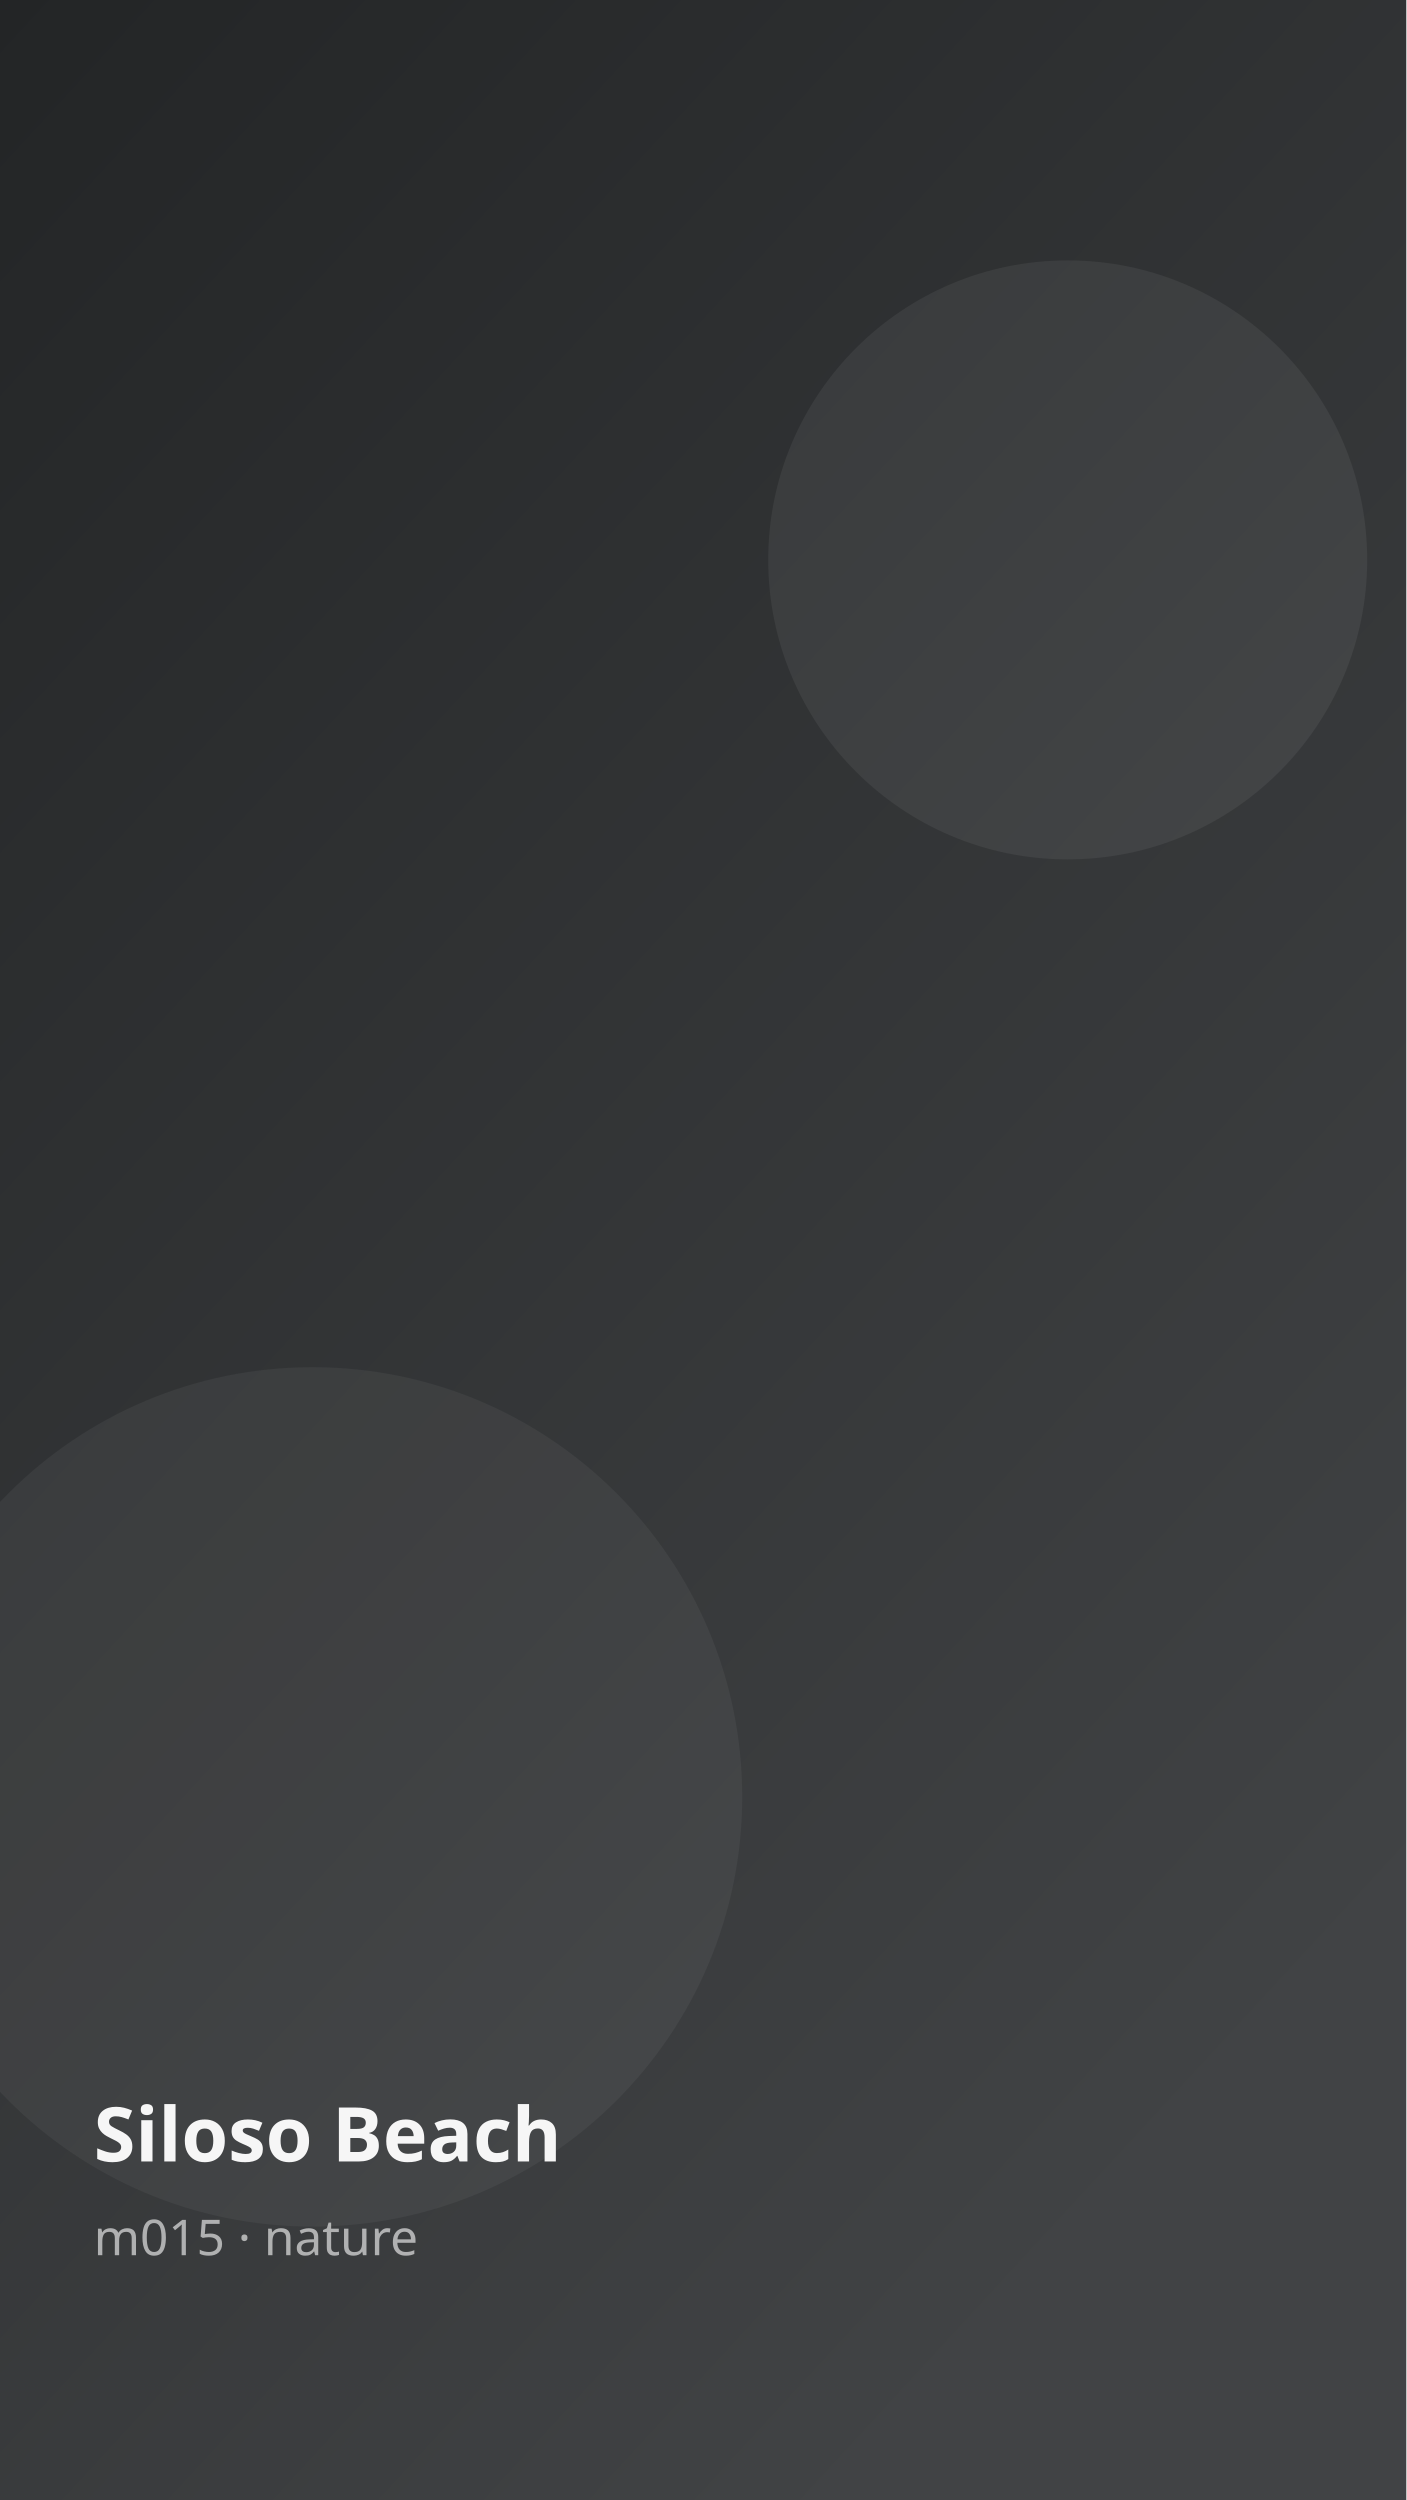
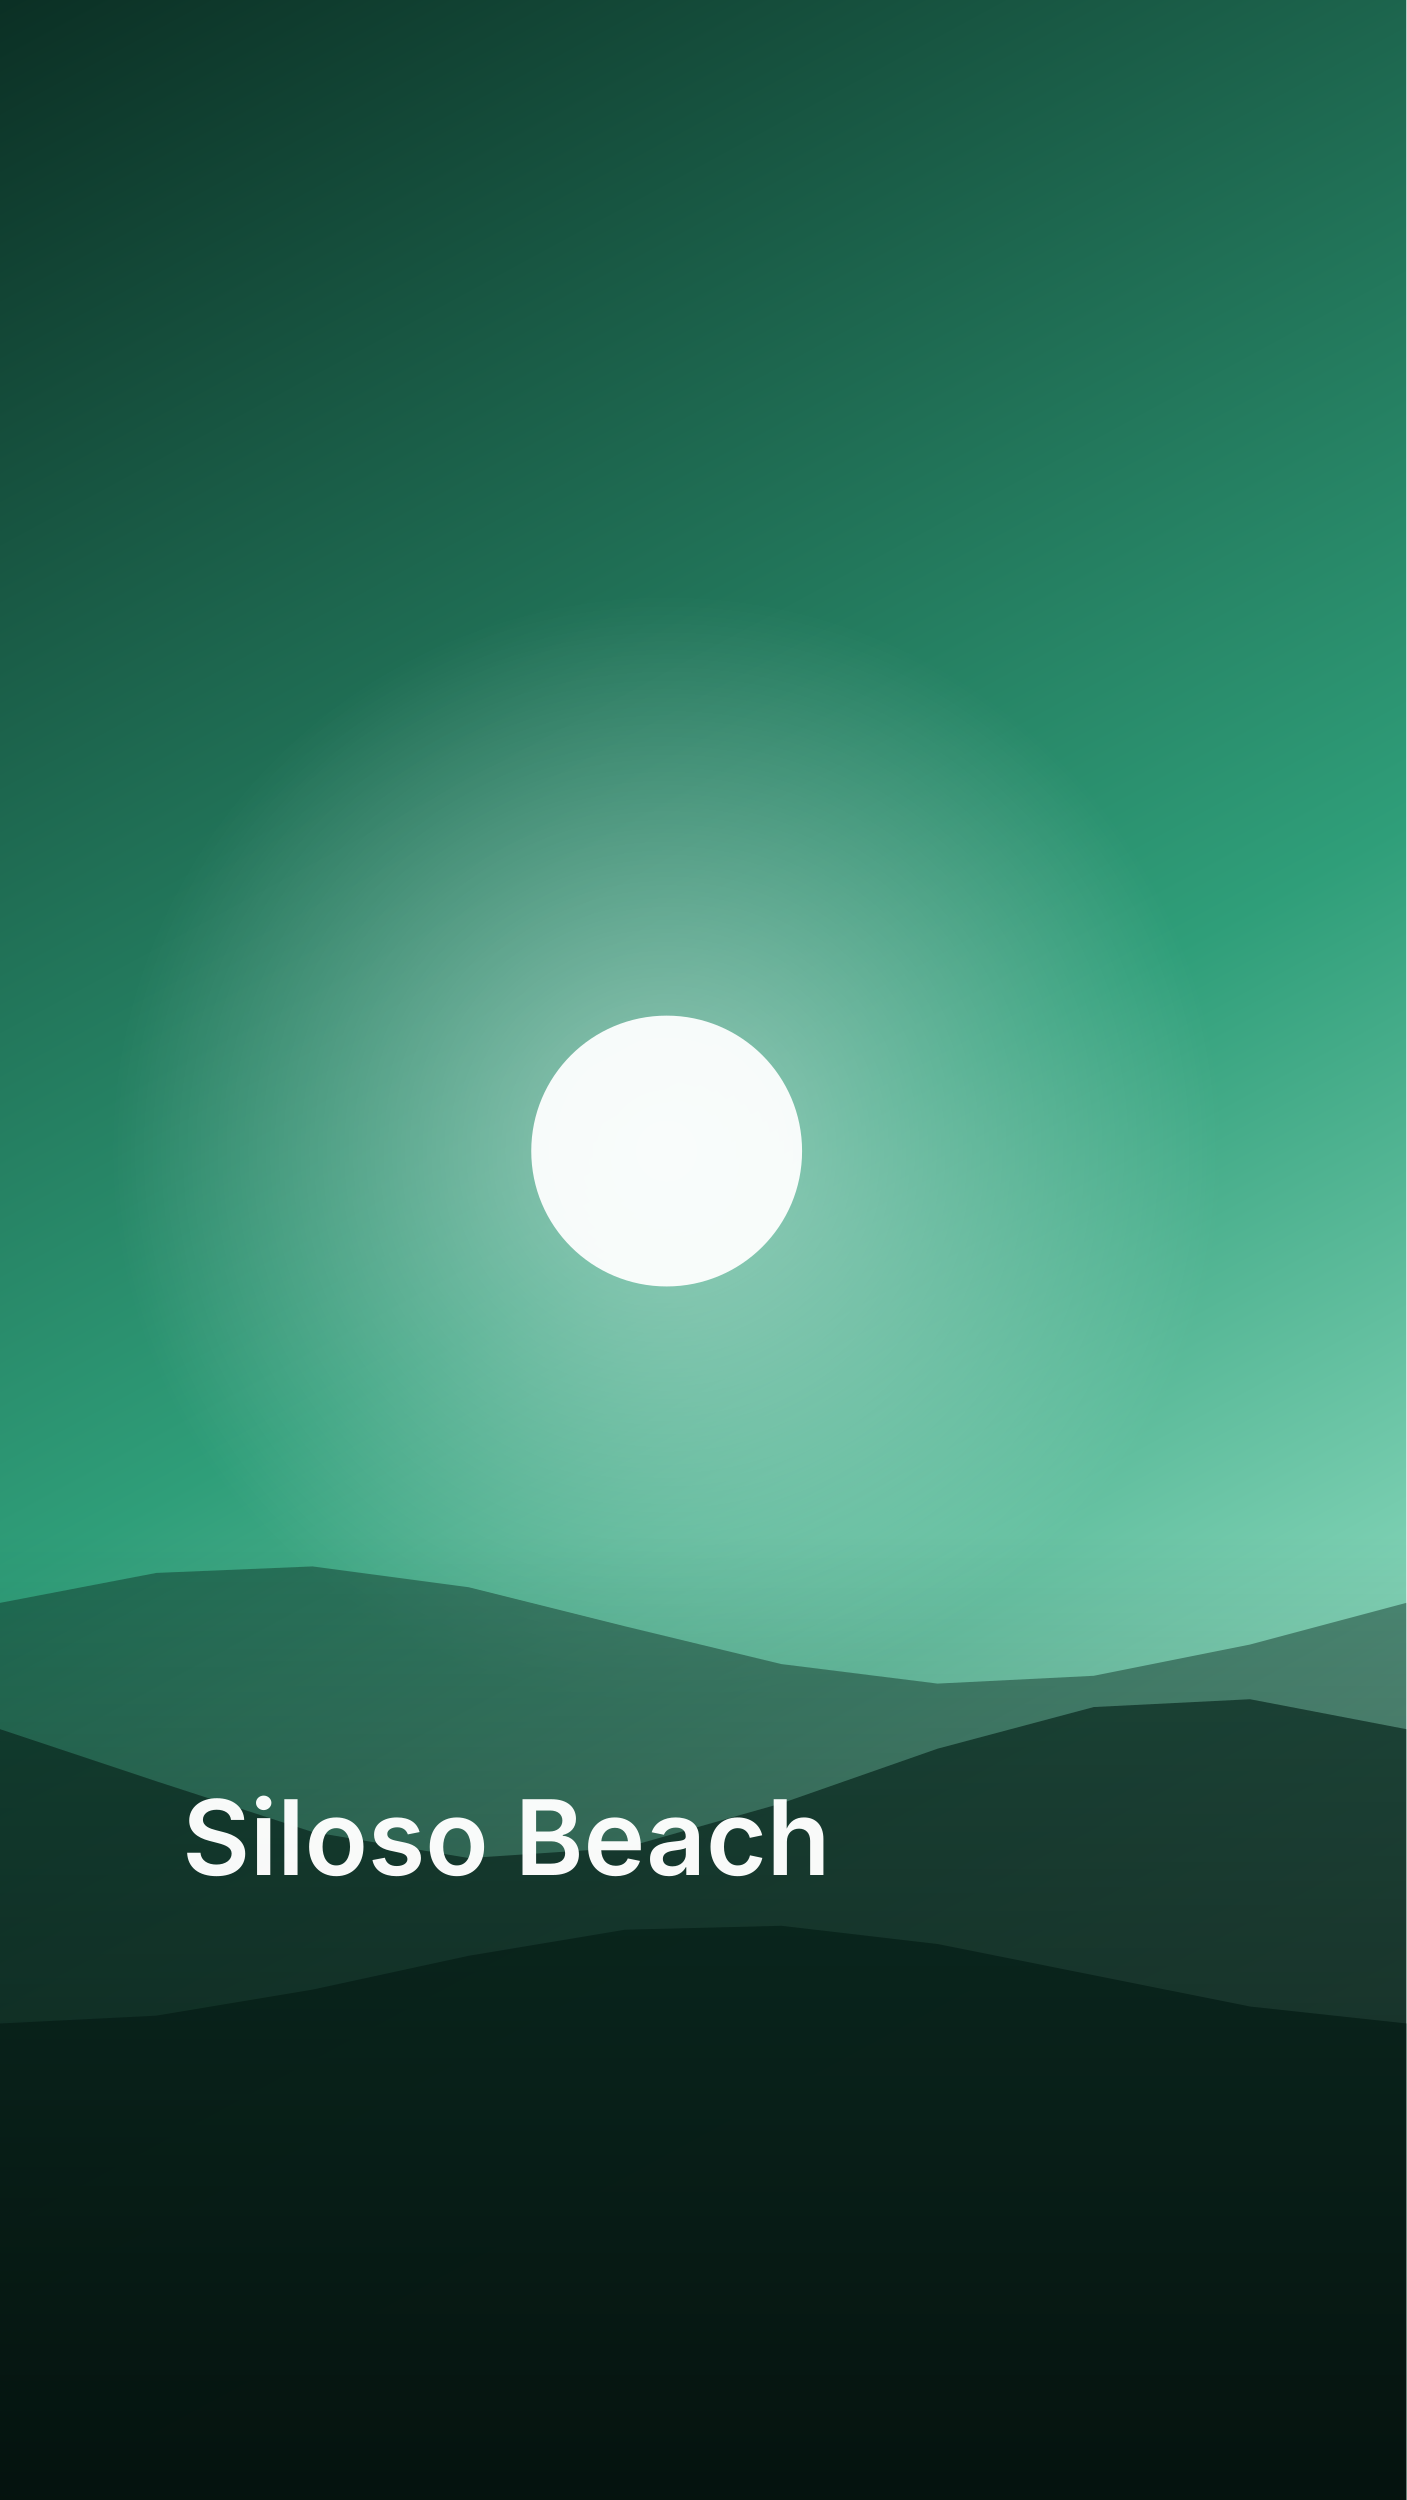
<svg xmlns="http://www.w3.org/2000/svg" width="1080" height="1920" viewBox="0 0 1080 1920">
  <defs>
-     <linearGradient id="g" x1="0" y1="0" x2="0.6" y2="1">
-       <stop offset="0%" stop-color="#232526" />
-       <stop offset="100%" stop-color="#414345" />
+     <linearGradient id="sky" x1="0" y1="0" x2="0.3" y2="1">
+       <stop offset="0%" stop-color="#0b2f24" />
+       <stop offset="58%" stop-color="#2f9e79" />
+       <stop offset="100%" stop-color="#a8ecd3" />
+     </linearGradient>
+     <radialGradient id="glow">
+       <stop offset="0%" stop-color="#fff" stop-opacity="0.5" />
+       <stop offset="100%" stop-color="#fff" stop-opacity="0" />
+     </radialGradient>
+     <linearGradient id="scrim" x1="0" y1="0" x2="0" y2="1">
+       <stop offset="0%" stop-color="#000" stop-opacity="0" />
+       <stop offset="100%" stop-color="#000" stop-opacity="0.62" />
    </linearGradient>
  </defs>
-   <rect width="1080" height="1920" fill="url(#g)" />
-   <circle cx="820" cy="430" r="230" fill="#fff" opacity="0.06" />
-   <circle cx="240" cy="1380" r="330" fill="#fff" opacity="0.05" />
-   <text x="72" y="1660" fill="#fff" opacity="0.95" font-family="system-ui,sans-serif" font-size="58" font-weight="600">Siloso Beach</text>
-   <text x="72" y="1732" fill="#fff" opacity="0.6" font-family="system-ui,sans-serif" font-size="38">m015 · nature</text>
+   <rect width="1080" height="1920" fill="url(#sky)" />
+   <circle cx="512" cy="884" r="430" fill="url(#glow)" />
+   <circle cx="512" cy="884" r="104" fill="#fff" opacity="0.94" />
+   <path d="M0,1231 L120,1208 L240,1203 L360,1219 L480,1249 L600,1278 L720,1293 L840,1287 L960,1263 L1080,1231 L1080,1920 L0,1920 Z" fill="#0b2f24" opacity="0.45" />
+   <path d="M0,1328 L120,1368 L240,1407 L360,1427 L480,1419 L600,1385 L720,1343 L840,1311 L960,1305 L1080,1328 L1080,1920 L0,1920 Z" fill="#0b2f24" opacity="0.72" />
+   <path d="M0,1554 L120,1548 L240,1528 L360,1502 L480,1482 L600,1479 L720,1493 L840,1517 L960,1541 L1080,1554 L1080,1920 L0,1920 Z" fill="#0b2f24" opacity="0.92" />
+   <rect y="1180" width="1080" height="740" fill="url(#scrim)" />
+   <text x="140" y="1440" fill="#fff" opacity="0.97" font-family="system-ui,-apple-system,sans-serif" font-size="80" font-weight="600">Siloso Beach</text>
</svg>
